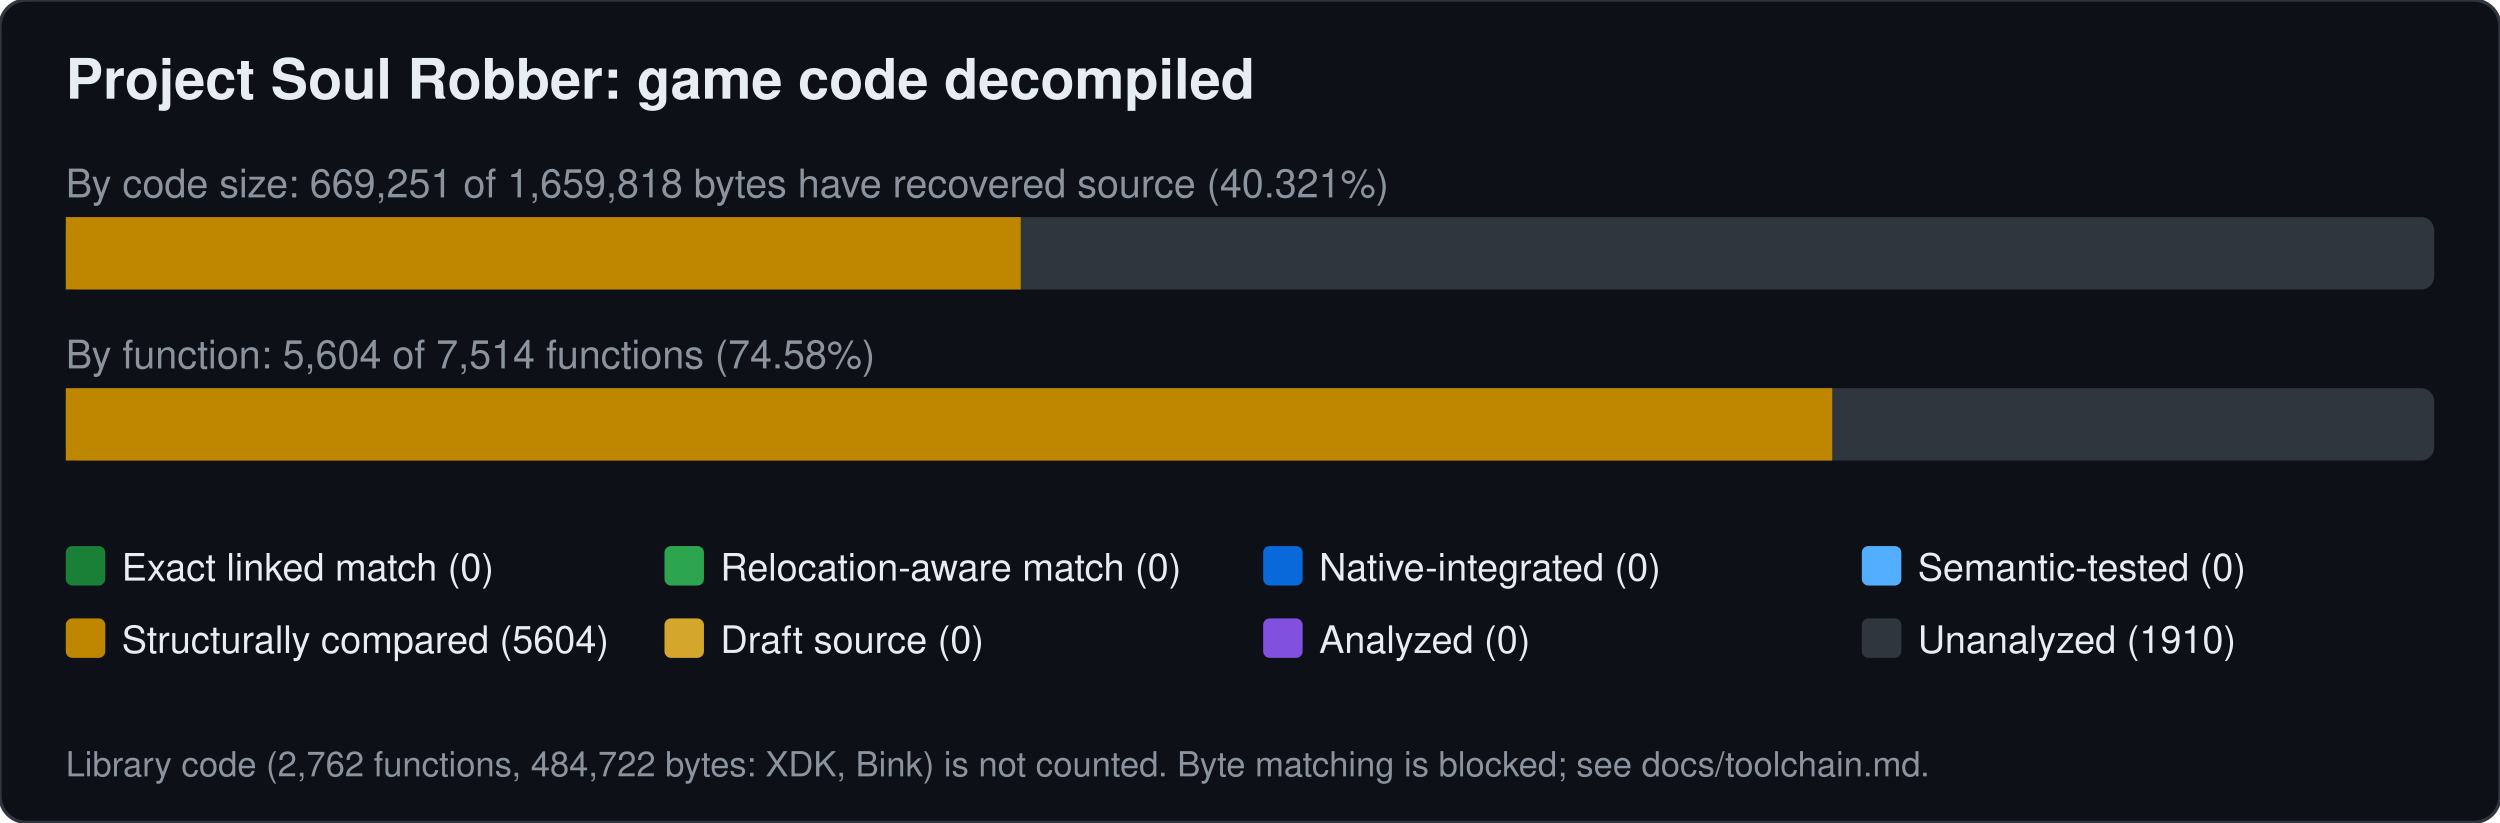
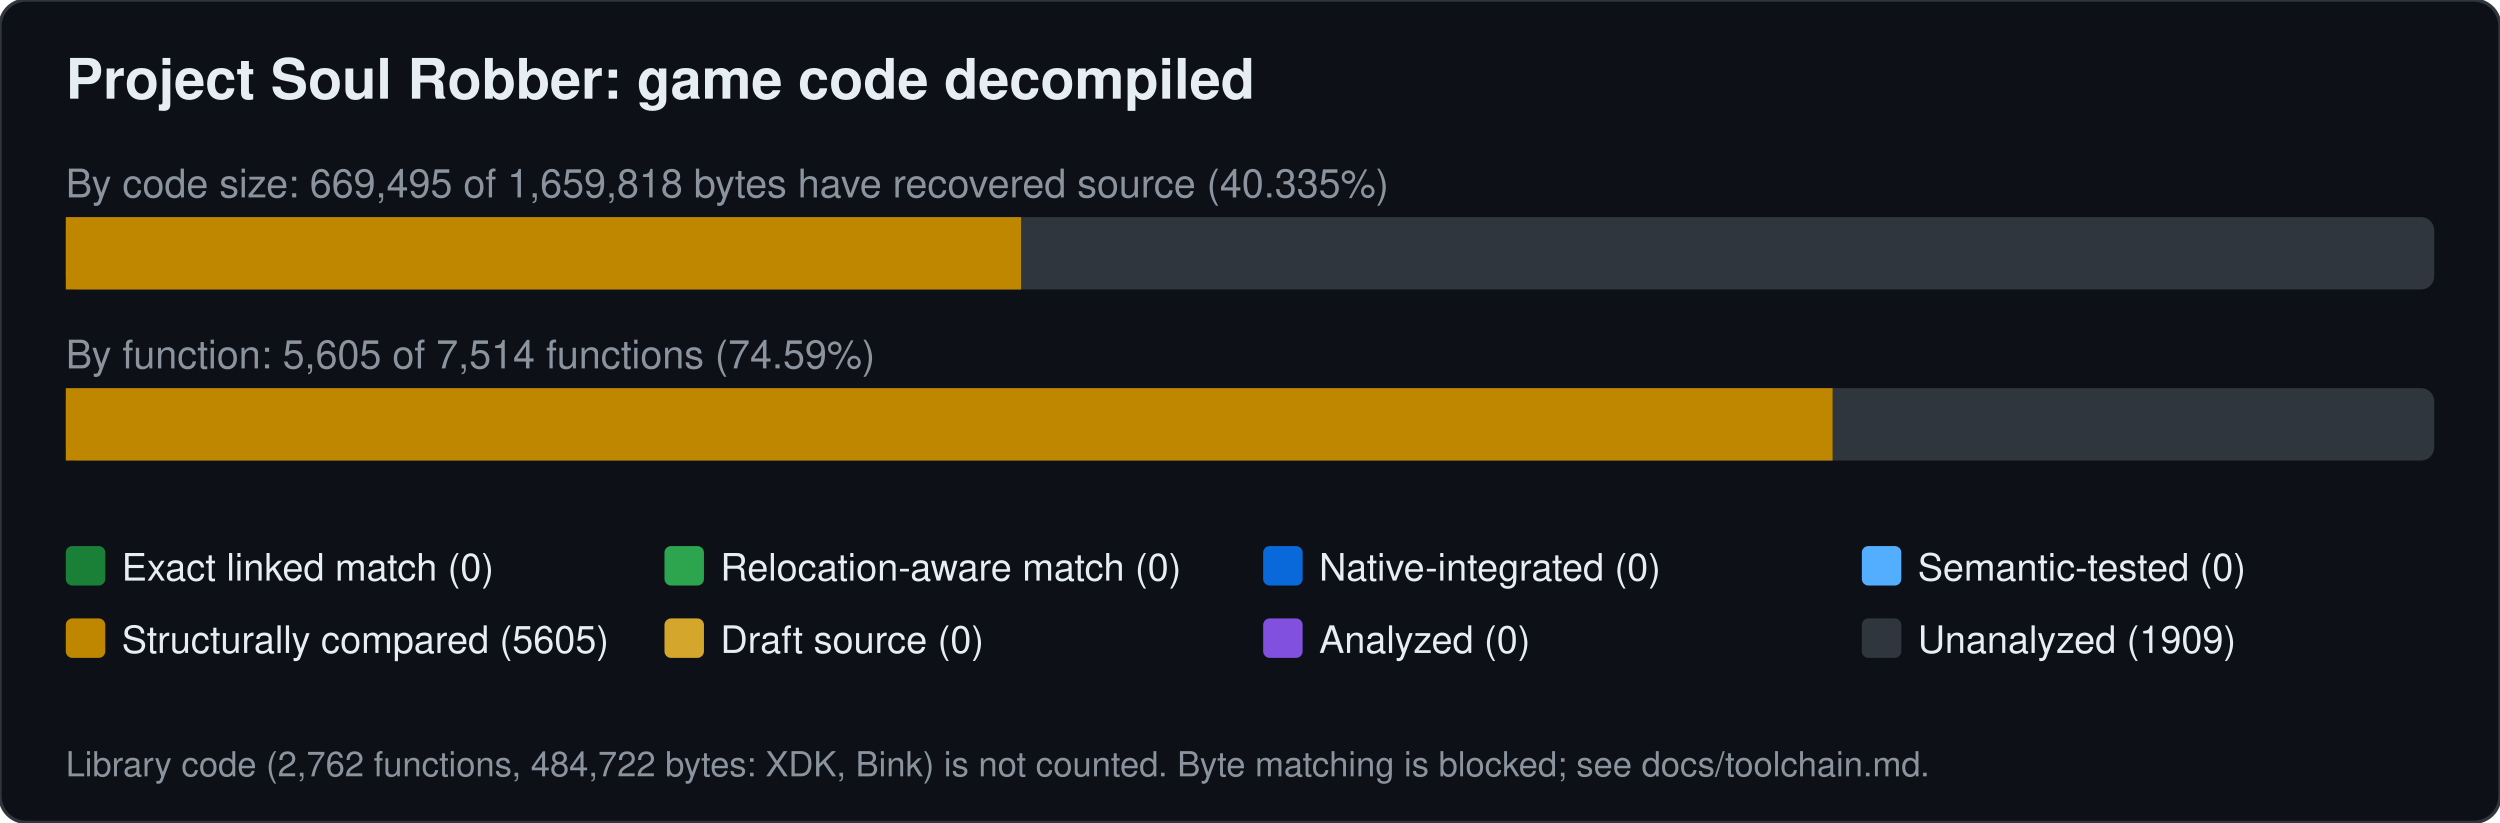
<svg xmlns="http://www.w3.org/2000/svg" width="760" height="250" viewBox="0 0 760 250" font-family="Segoe UI,Helvetica,Arial,sans-serif">
  <rect width="760" height="250" rx="8" fill="#0d1117" stroke="#30363d" />
  <text x="20" y="30" font-size="17" font-weight="600" fill="#e6edf3">Project Soul Robber: game code decompiled</text>
-   <text x="20" y="60" font-size="12" fill="#8b949e">By code size: 669,251 of 1,659,818 bytes have recovered source (40.321%)</text>
+   <text x="20" y="60" font-size="12" fill="#8b949e">By code size: 669,495 of 1,659,818 bytes have recovered source (40.335%)</text>
  <rect x="20" y="66" width="720" height="22" rx="4" fill="#30363d" />
-   <rect x="20.0" y="66" width="290.3" height="22" fill="#bf8700" />
-   <text x="20" y="112" font-size="12" fill="#8b949e">By function: 5,604 of 7,514 functions (74.58%)</text>
+   <rect x="20.0" y="66" width="290.4" height="22" fill="#bf8700" />
+   <text x="20" y="112" font-size="12" fill="#8b949e">By function: 5,605 of 7,514 functions (74.59%)</text>
  <rect x="20" y="118" width="720" height="22" rx="4" fill="#30363d" />
-   <rect x="20.0" y="118" width="537.0" height="22" fill="#bf8700" />
+   <rect x="20.0" y="118" width="537.1" height="22" fill="#bf8700" />
  <rect x="20" y="166" width="12" height="12" rx="2" fill="#1a7f37" />
  <text x="37" y="176.5" font-size="11.5" fill="#e6edf3">Exact linked match (0)</text>
  <rect x="202" y="166" width="12" height="12" rx="2" fill="#2da44e" />
  <text x="219" y="176.5" font-size="11.5" fill="#e6edf3">Relocation-aware match (0)</text>
  <rect x="384" y="166" width="12" height="12" rx="2" fill="#0969da" />
  <text x="401" y="176.5" font-size="11.5" fill="#e6edf3">Native-integrated (0)</text>
  <rect x="566" y="166" width="12" height="12" rx="2" fill="#54aeff" />
  <text x="583" y="176.5" font-size="11.5" fill="#e6edf3">Semantic-tested (0)</text>
  <rect x="20" y="188" width="12" height="12" rx="2" fill="#bf8700" />
-   <text x="37" y="198.5" font-size="11.5" fill="#e6edf3">Structurally compared (5604)</text>
+   <text x="37" y="198.5" font-size="11.5" fill="#e6edf3">Structurally compared (5605)</text>
  <rect x="202" y="188" width="12" height="12" rx="2" fill="#d4a72c" />
  <text x="219" y="198.5" font-size="11.5" fill="#e6edf3">Draft source (0)</text>
  <rect x="384" y="188" width="12" height="12" rx="2" fill="#8250df" />
  <text x="401" y="198.5" font-size="11.5" fill="#e6edf3">Analyzed (0)</text>
  <rect x="566" y="188" width="12" height="12" rx="2" fill="#30363d" />
-   <text x="583" y="198.5" font-size="11.5" fill="#e6edf3">Unanalyzed (1910)</text>
+   <text x="583" y="198.5" font-size="11.5" fill="#e6edf3">Unanalyzed (1909)</text>
  <text x="20" y="236" font-size="10.5" fill="#8b949e">Library code (2,762 functions, 484,722 bytes: XDK, Bink) is not counted. Byte matching is blocked; see docs/toolchain.md.</text>
</svg>
